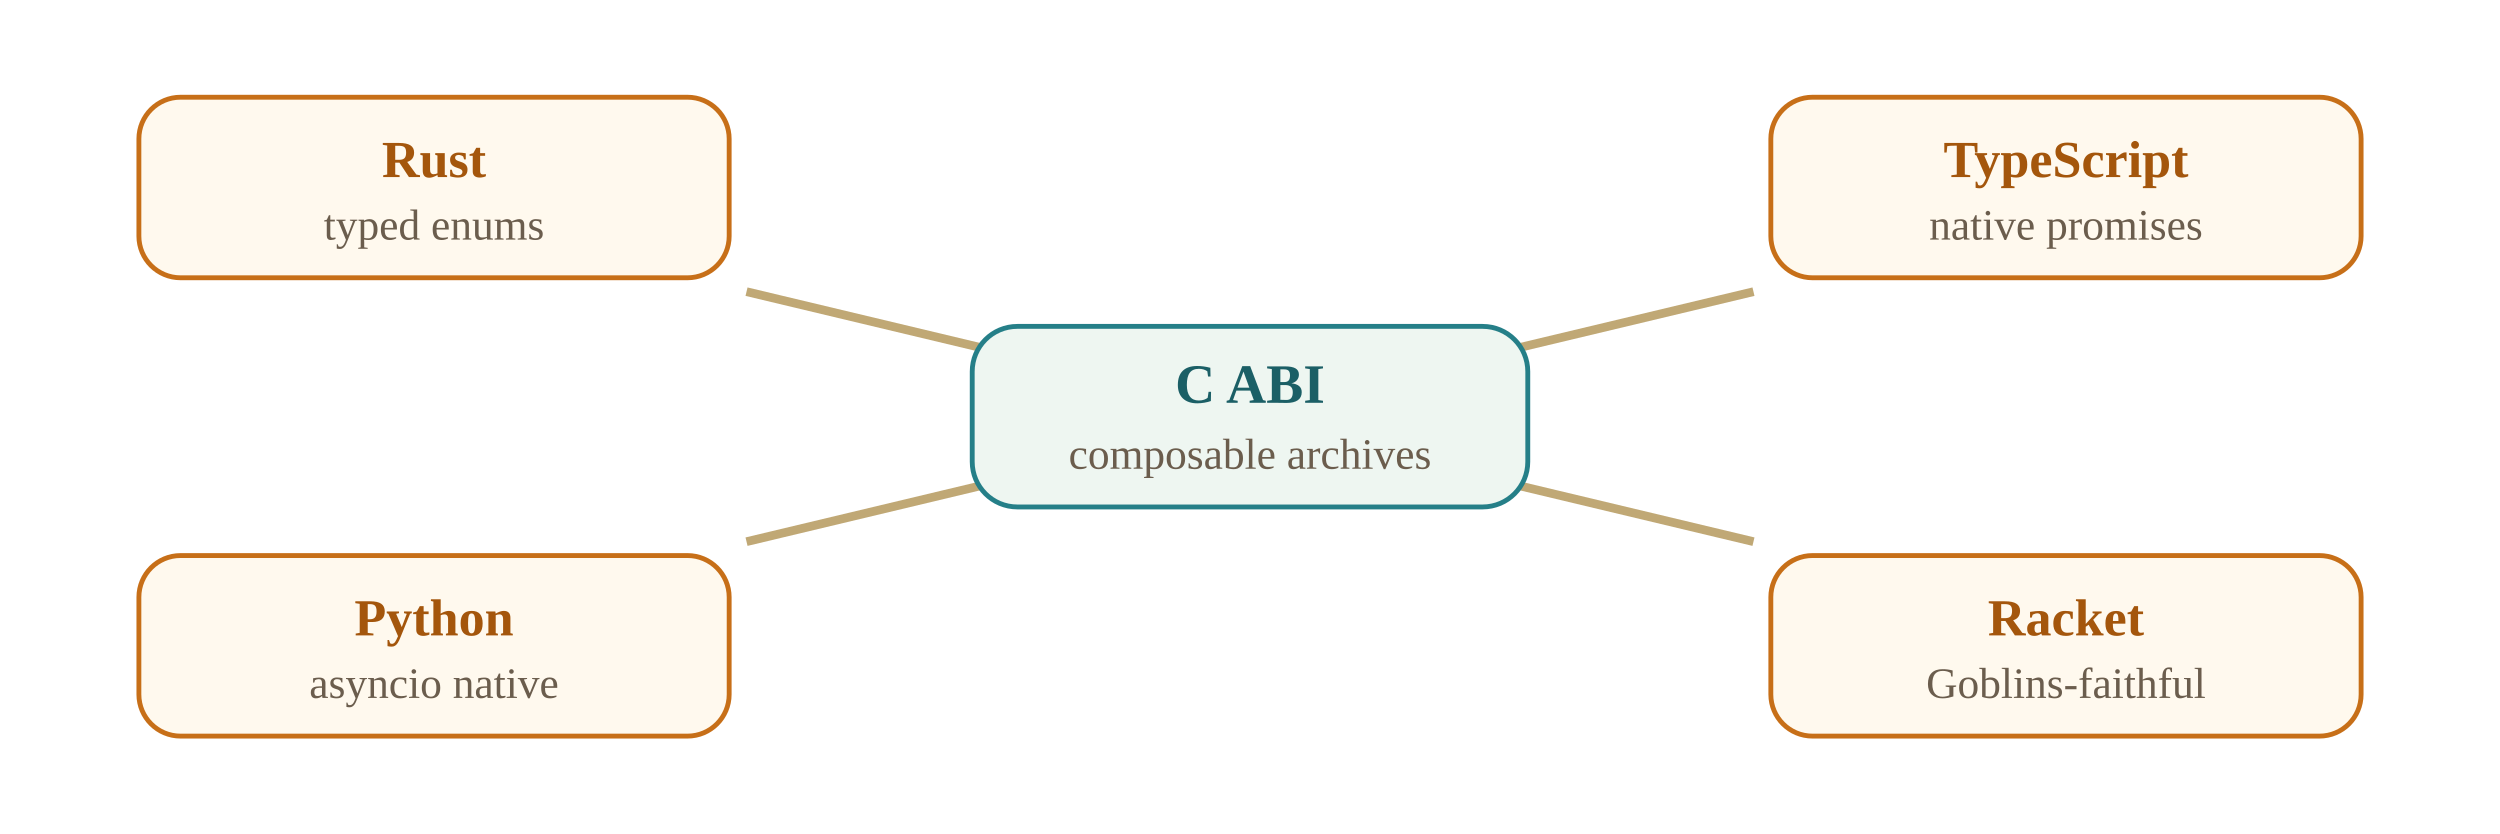
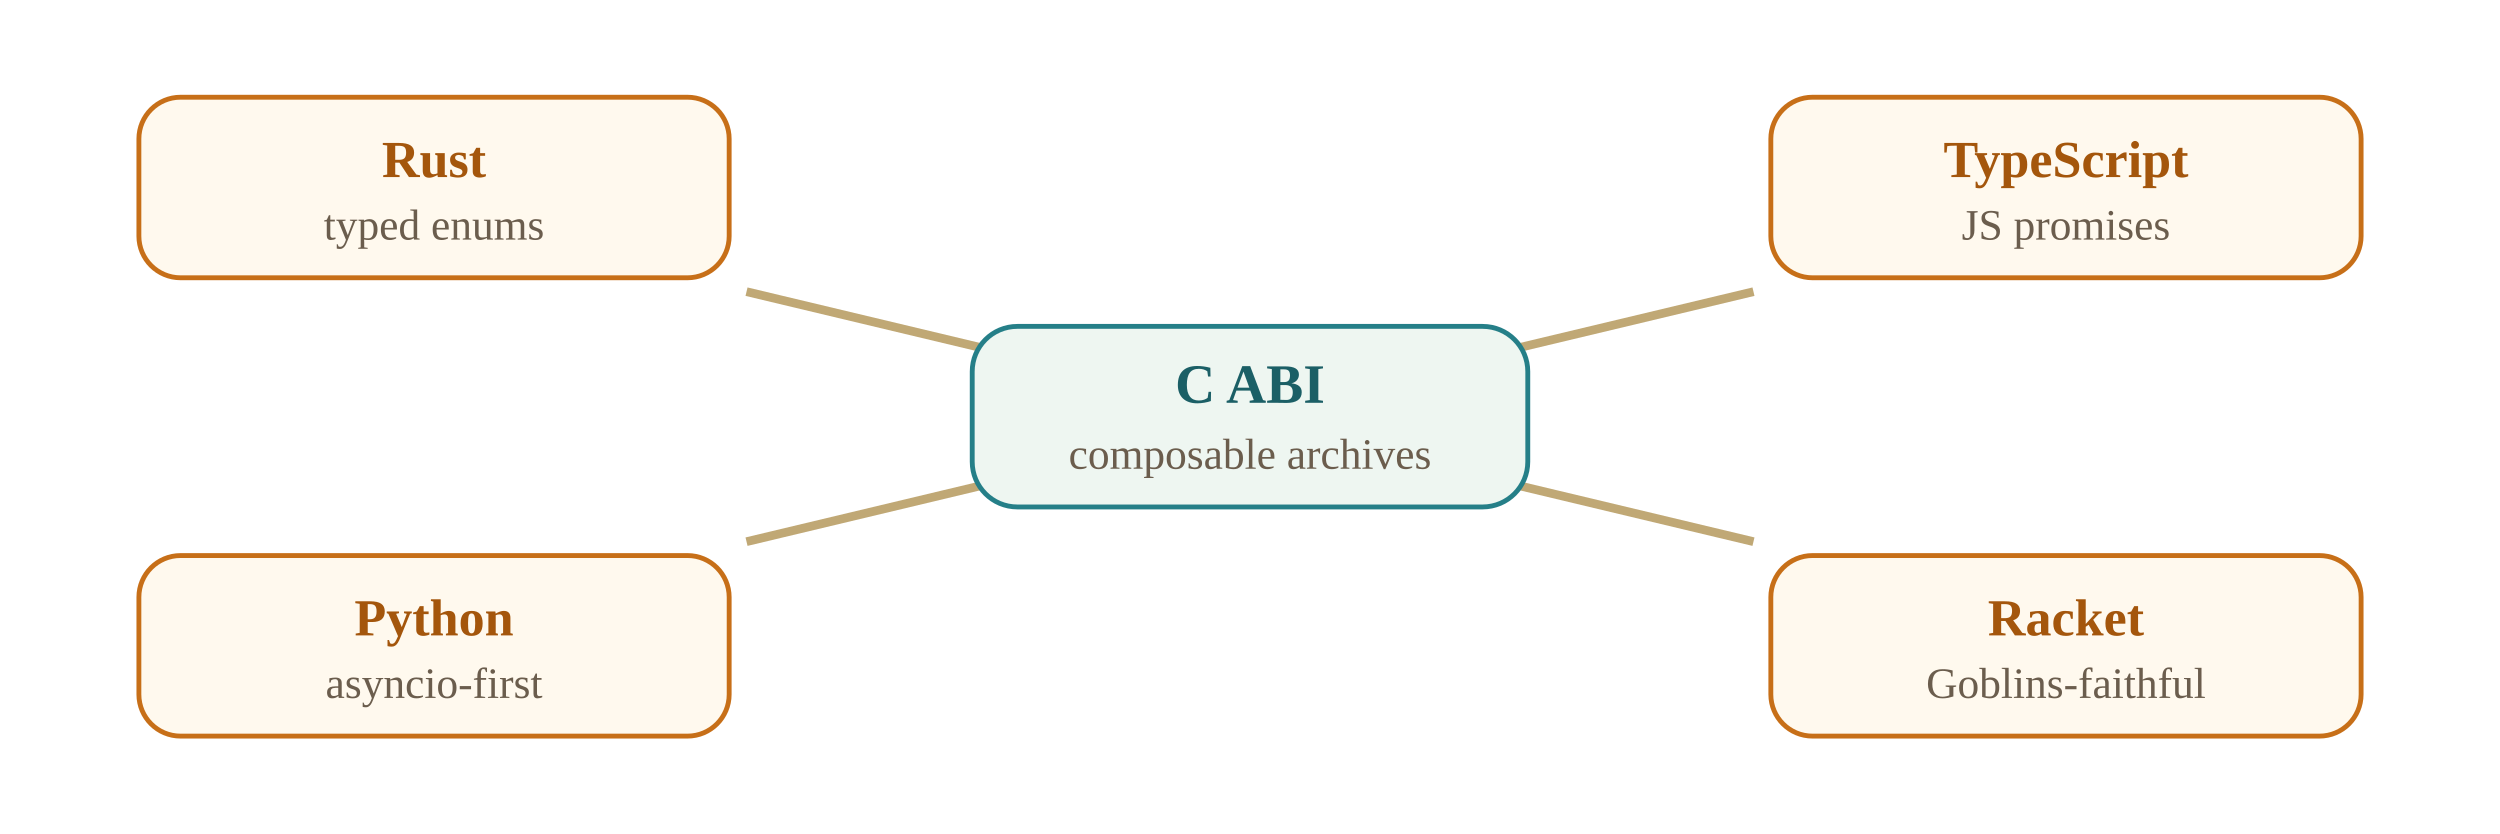
- <svg xmlns="http://www.w3.org/2000/svg" viewBox="0 0 720 240" width="720" height="240" role="img" aria-label="One C ABI surface sits at the center, and the Rust, TypeScript, Python, and Racket bindings each wrap it as a native consumer.">
+ <svg xmlns="http://www.w3.org/2000/svg" viewBox="0 0 720 240" width="720" height="240" role="img" aria-label="One C ABI surface sits at the center, and the Rust, TypeScript, Python, and Racket bindings each wrap it in their own language's idioms.">
  <style>text { font-family: var(--font-sans, system-ui, -apple-system, "Segoe UI", sans-serif); }
    .name { font-size: 15px; font-weight: 700; }
    .sub { font-size: 12.5px; fill: var(--ink-soft, #6b5d4d); }
    .core { font-size: 16px; font-weight: 700; }</style>
  <g stroke="var(--dia-warm-stroke, #c0a875)" stroke-width="2.5" fill="none">
    <path d="M215 84 L282 100" />
    <path d="M505 84 L438 100" />
    <path d="M215 156 L282 140" />
    <path d="M505 156 L438 140" />
  </g>
  <rect x="280" y="94" width="160" height="52" rx="13" fill="var(--dia-cool-fill, #eef6f1)" stroke="var(--teal, #257f88)" stroke-width="1.4">
  </rect>
  <text x="360" y="116" text-anchor="middle" class="core" fill="var(--teal-deep, #1b5f66)">C ABI</text>
  <text x="360" y="135" text-anchor="middle" class="sub">composable archives</text>
  <rect x="40" y="28" width="170" height="52" rx="12" fill="var(--paper-raised, #fff9ee)" stroke="var(--accent, #c76f18)" stroke-width="1.4">
  </rect>
  <text x="125" y="51" text-anchor="middle" class="name" fill="var(--accent-deep, #a4560c)">Rust</text>
  <text x="125" y="69" text-anchor="middle" class="sub">typed enums</text>
  <rect x="510" y="28" width="170" height="52" rx="12" fill="var(--paper-raised, #fff9ee)" stroke="var(--accent, #c76f18)" stroke-width="1.4">
  </rect>
  <text x="595" y="51" text-anchor="middle" class="name" fill="var(--accent-deep, #a4560c)">TypeScript</text>
-   <text x="595" y="69" text-anchor="middle" class="sub">native promises</text>
+   <text x="595" y="69" text-anchor="middle" class="sub">JS promises</text>
  <rect x="40" y="160" width="170" height="52" rx="12" fill="var(--paper-raised, #fff9ee)" stroke="var(--accent, #c76f18)" stroke-width="1.4">
  </rect>
  <text x="125" y="183" text-anchor="middle" class="name" fill="var(--accent-deep, #a4560c)">Python</text>
-   <text x="125" y="201" text-anchor="middle" class="sub">asyncio native</text>
+   <text x="125" y="201" text-anchor="middle" class="sub">asyncio-first</text>
  <rect x="510" y="160" width="170" height="52" rx="12" fill="var(--paper-raised, #fff9ee)" stroke="var(--accent, #c76f18)" stroke-width="1.4">
  </rect>
  <text x="595" y="183" text-anchor="middle" class="name" fill="var(--accent-deep, #a4560c)">Racket</text>
  <text x="595" y="201" text-anchor="middle" class="sub">Goblins-faithful</text>
</svg>
